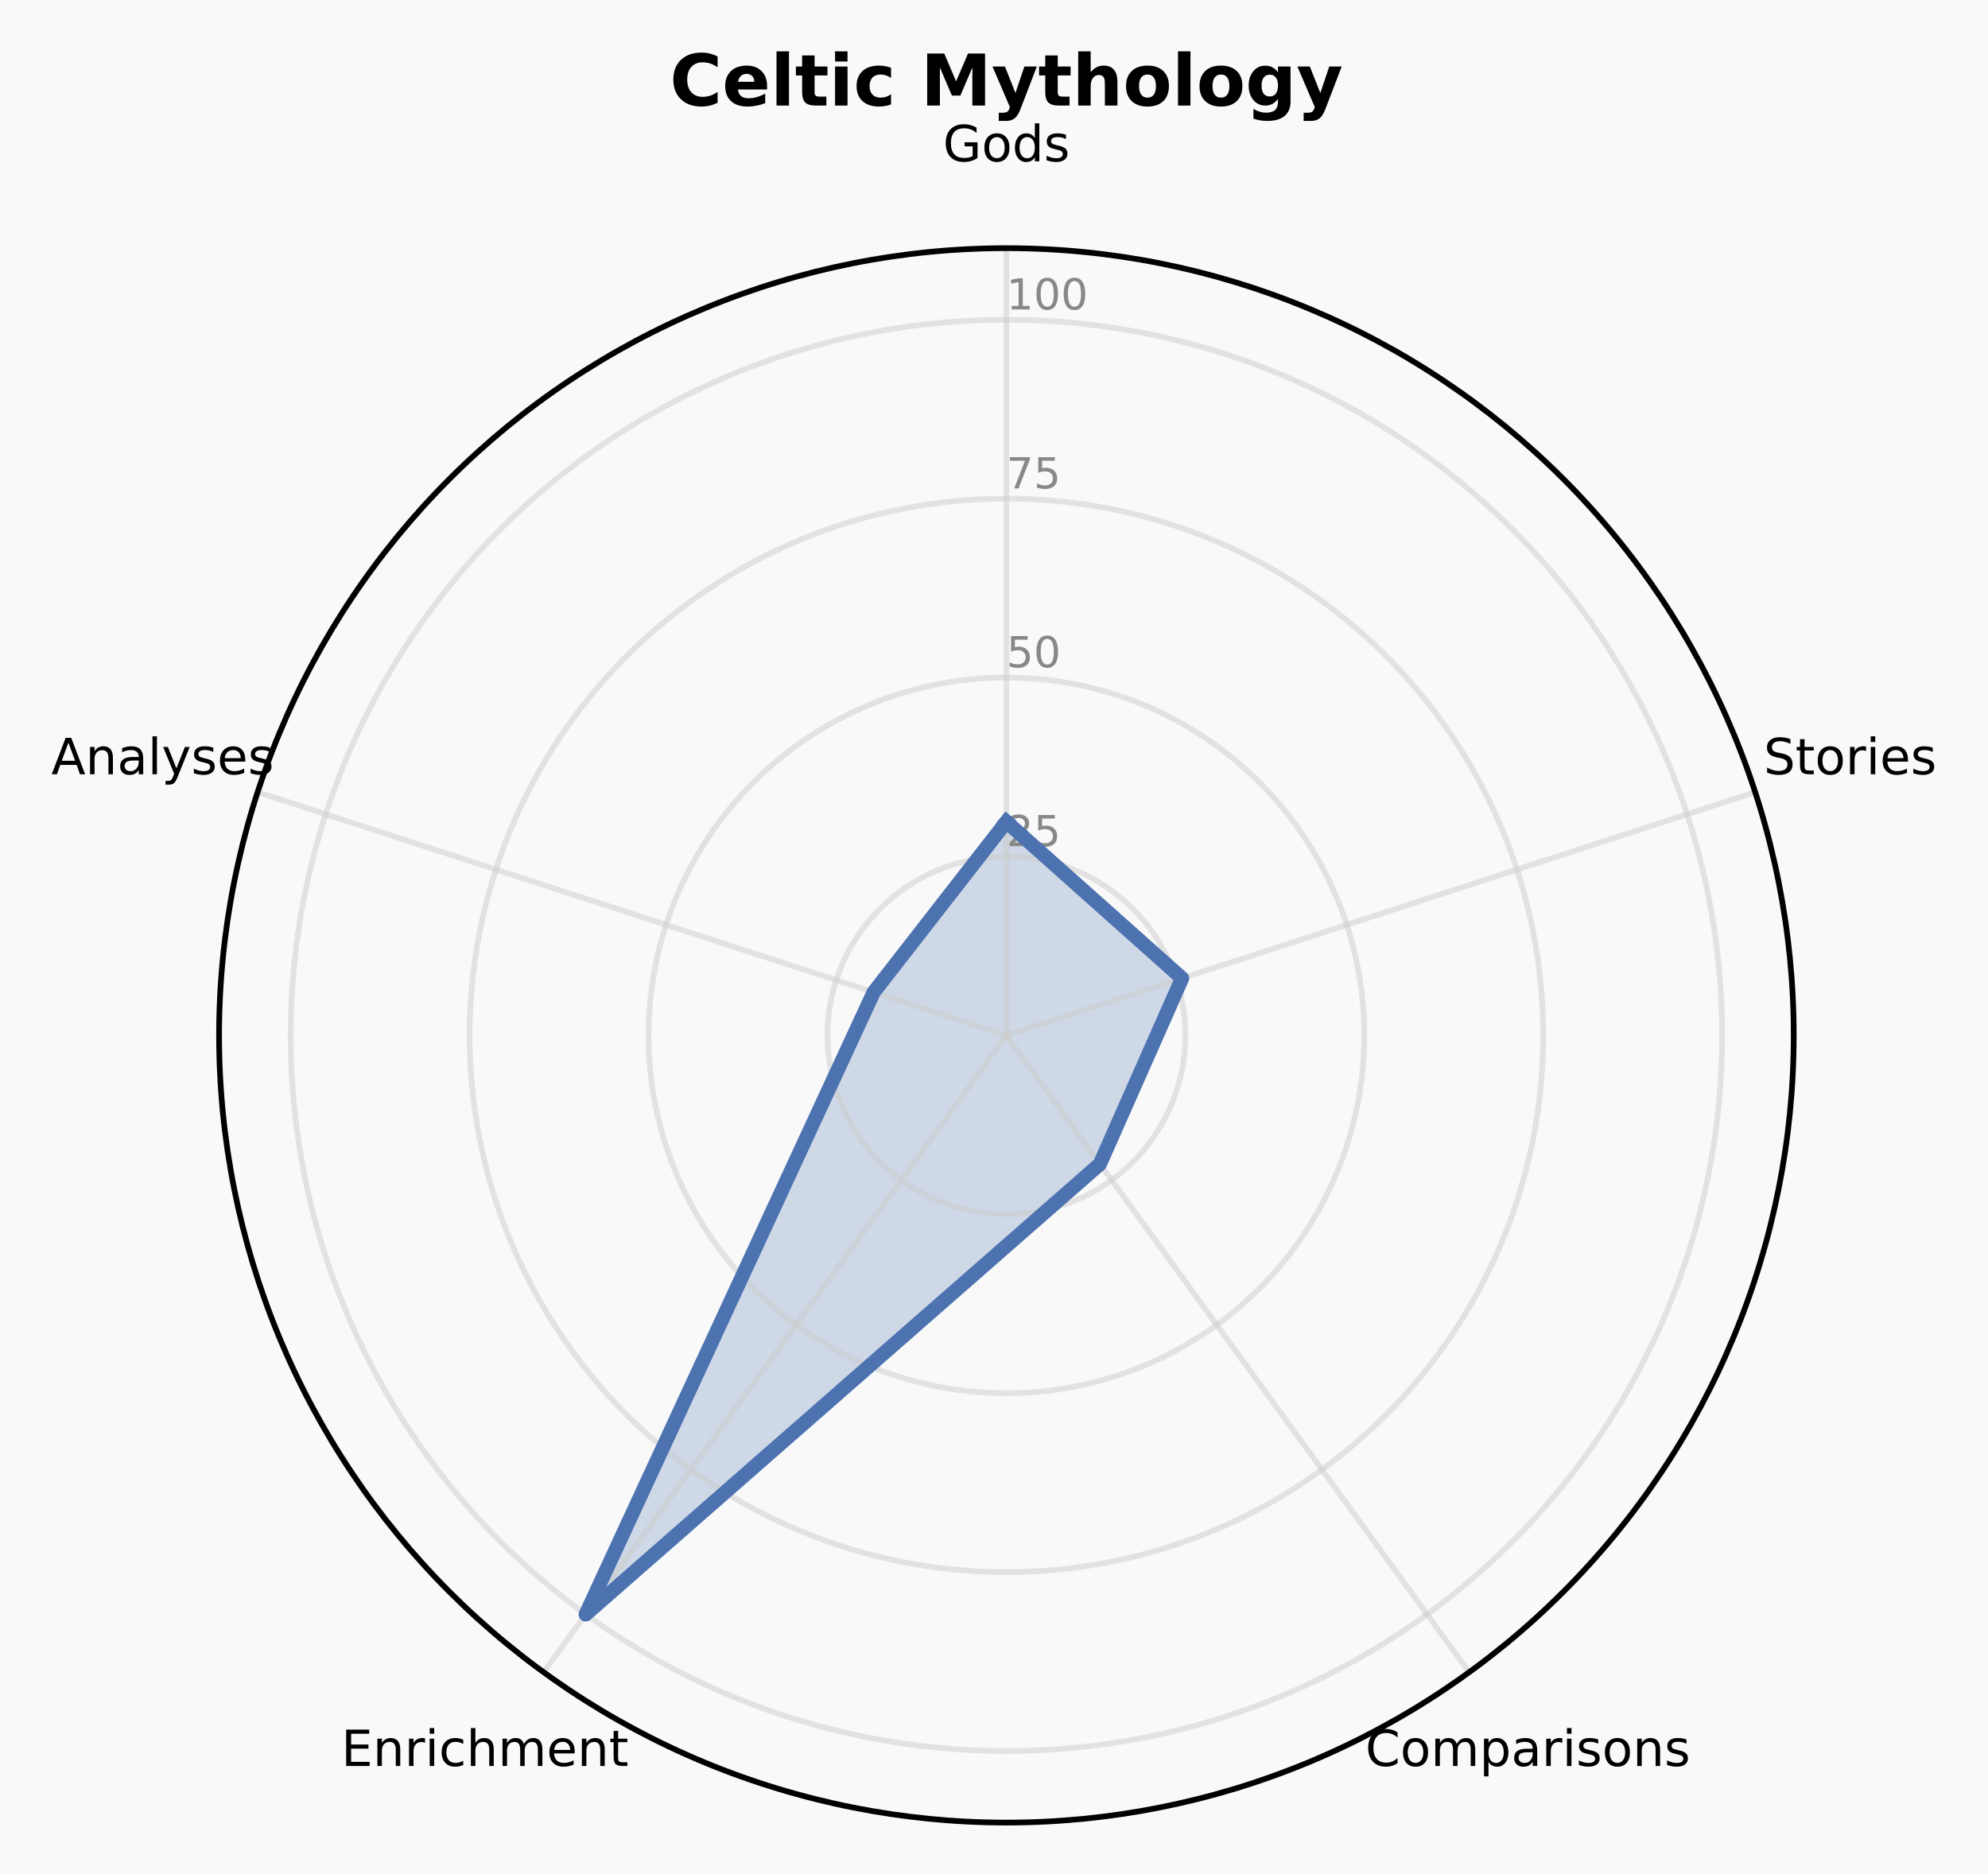
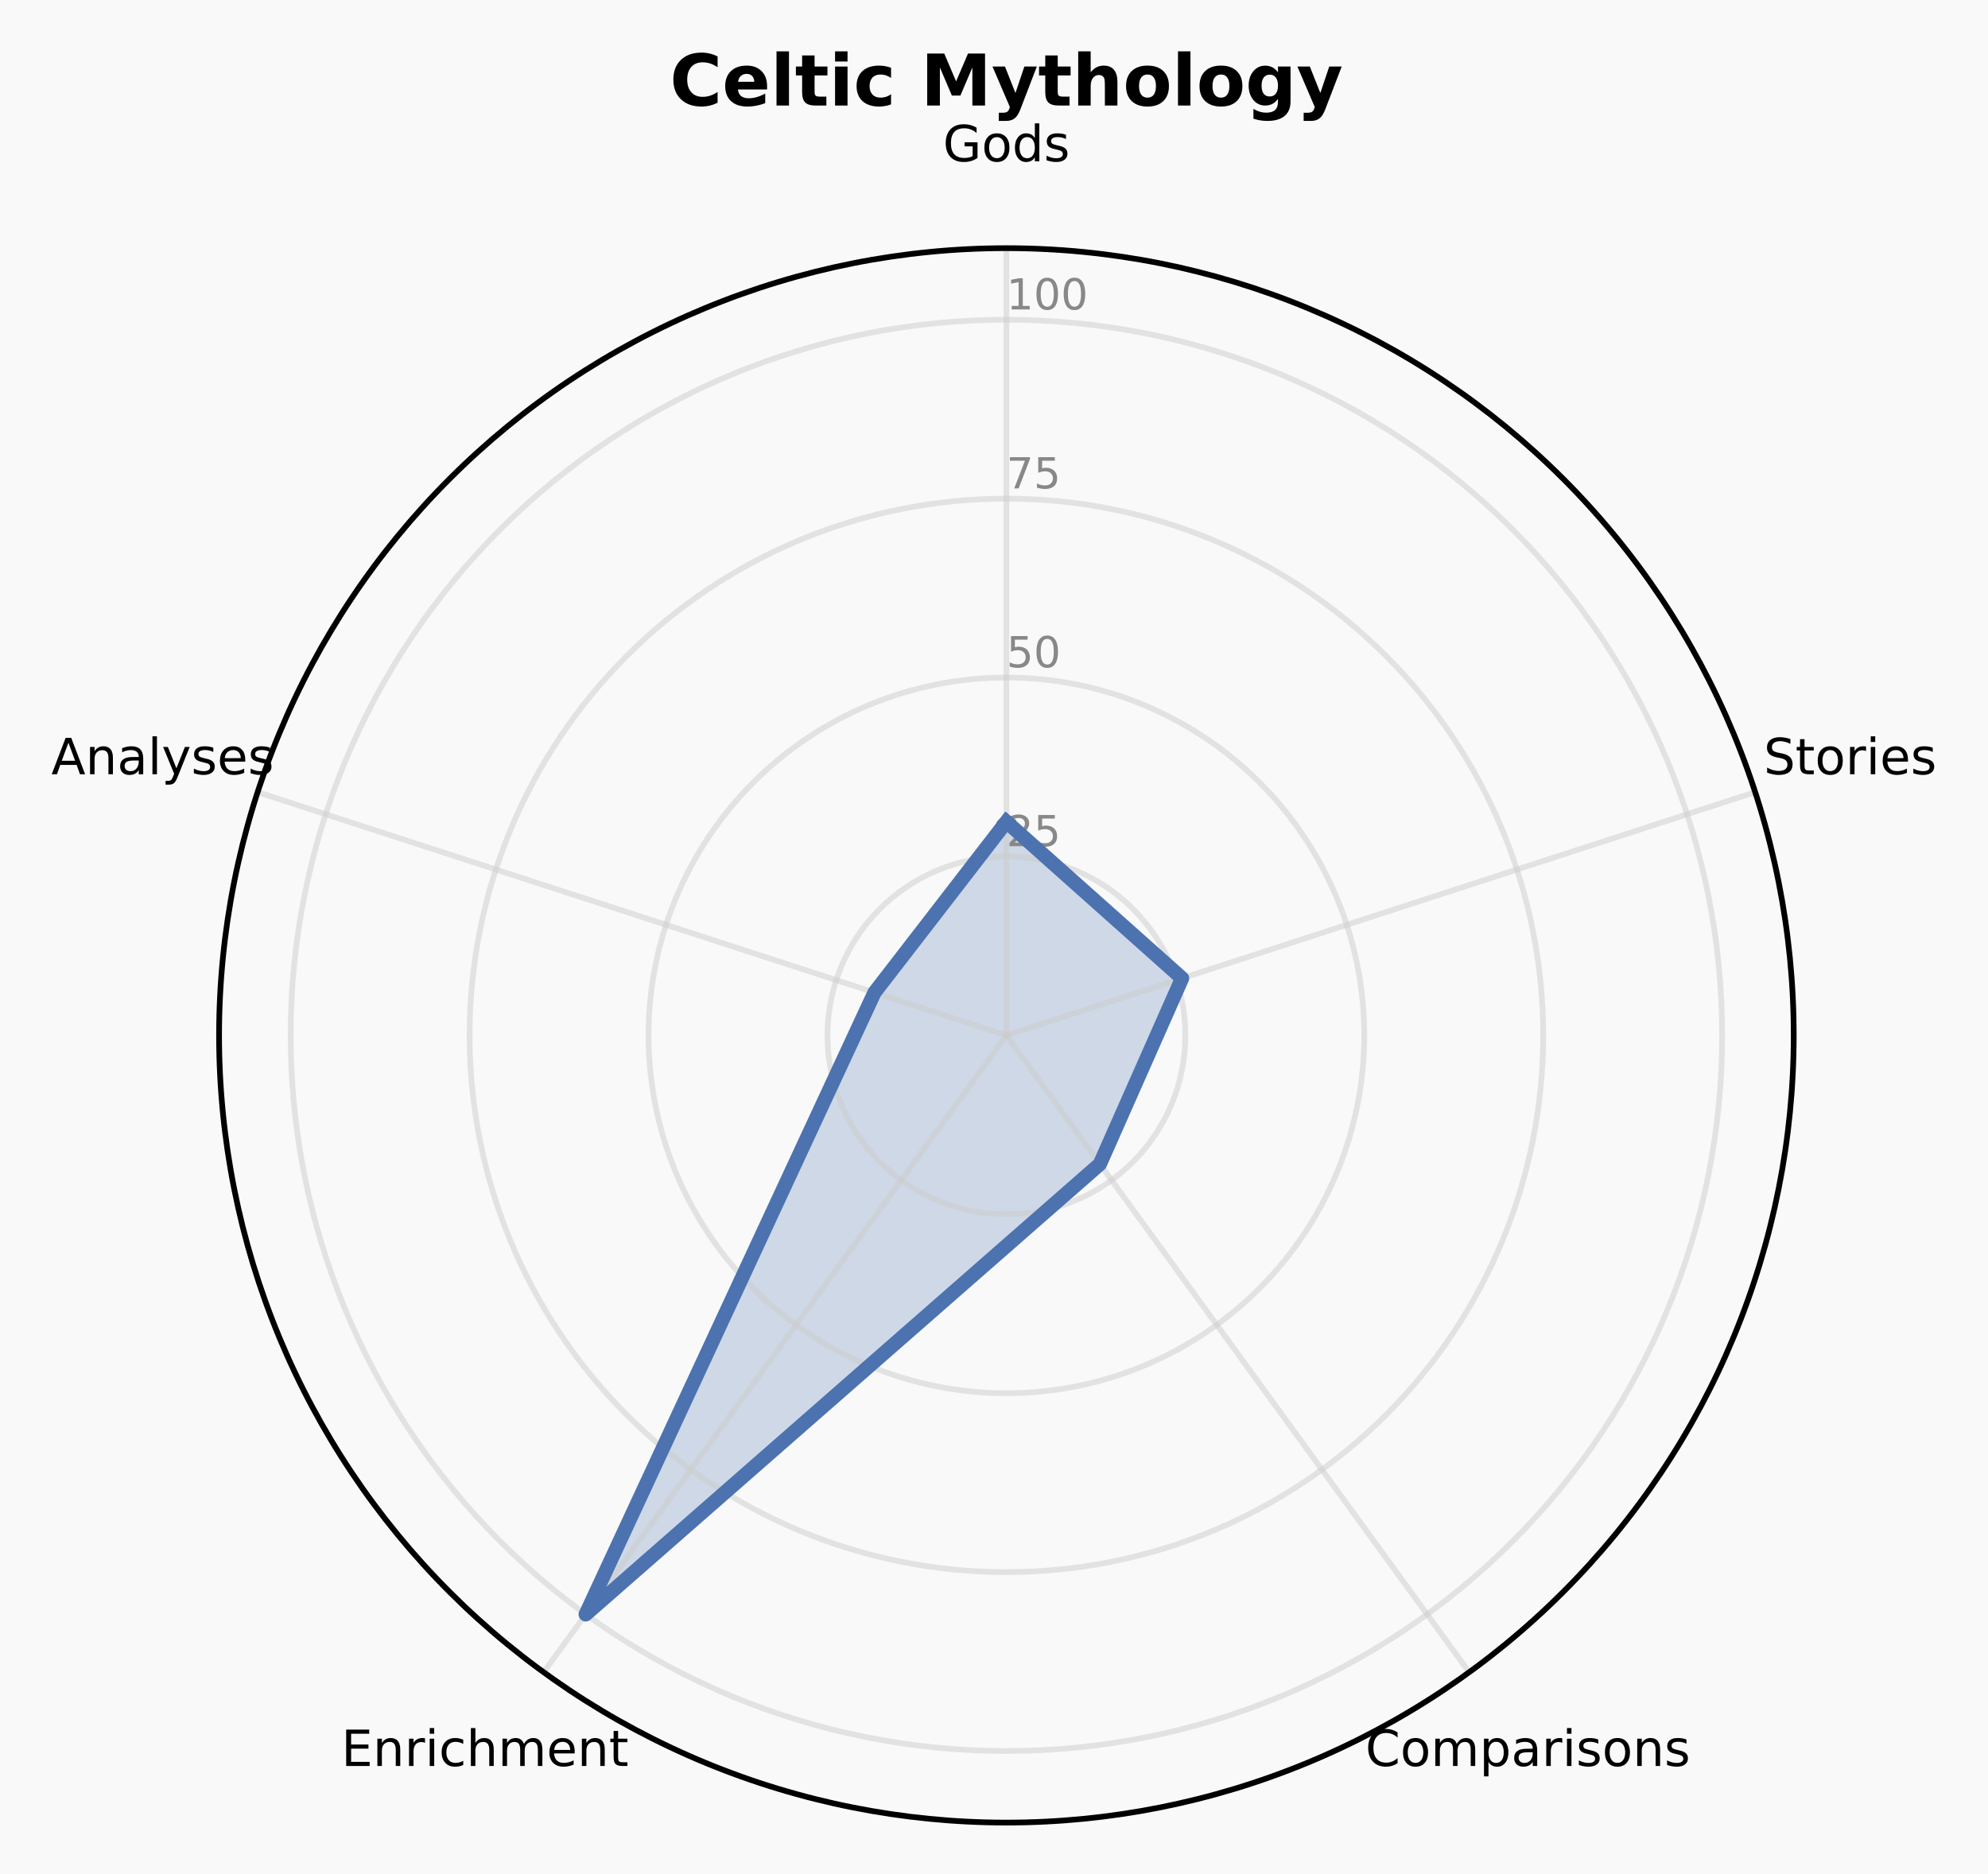
<svg xmlns="http://www.w3.org/2000/svg" xmlns:xlink="http://www.w3.org/1999/xlink" width="278.709pt" height="262.758pt" viewBox="0 0 278.709 262.758" version="1.1">
  <defs>
    <style type="text/css">*{stroke-linejoin: round; stroke-linecap: butt}</style>
  </defs>
  <g id="figure_1">
    <g id="patch_1">
      <path d="M 0 262.758  L 278.709 262.758  L 278.709 0  L 0 0  z " style="fill: #f9f9f9" />
    </g>
    <g id="axes_1">
      <g id="patch_2">
        <path d="M 251.473 145.178  C 251.473 130.683 248.618 116.329 243.071 102.938  C 237.524 89.546 229.393 77.377 219.143 67.128  C 208.894 56.878 196.725 48.748 183.334 43.201  C 169.942 37.654 155.588 34.798 141.093 34.798  C 126.598 34.798 112.244 37.654 98.853 43.201  C 85.461 48.748 73.293 56.878 63.043 67.128  C 52.794 77.377 44.663 89.546 39.116 102.938  C 33.569 116.329 30.714 130.683 30.714 145.178  C 30.714 159.673 33.569 174.027 39.116 187.418  C 44.663 200.81 52.794 212.979 63.043 223.228  C 73.293 233.478 85.461 241.609 98.853 247.155  C 112.244 252.702 126.598 255.558 141.093 255.558  C 155.588 255.558 169.942 252.702 183.334 247.155  C 196.725 241.609 208.894 233.478 219.143 223.228  C 229.393 212.979 237.524 200.81 243.071 187.418  C 248.618 174.027 251.473 159.673 251.473 145.178  M 141.093 145.178  C 141.093 145.178 141.093 145.178 141.093 145.178  C 141.093 145.178 141.093 145.178 141.093 145.178  C 141.093 145.178 141.093 145.178 141.093 145.178  C 141.093 145.178 141.093 145.178 141.093 145.178  C 141.093 145.178 141.093 145.178 141.093 145.178  C 141.093 145.178 141.093 145.178 141.093 145.178  C 141.093 145.178 141.093 145.178 141.093 145.178  C 141.093 145.178 141.093 145.178 141.093 145.178  C 141.093 145.178 141.093 145.178 141.093 145.178  C 141.093 145.178 141.093 145.178 141.093 145.178  C 141.093 145.178 141.093 145.178 141.093 145.178  C 141.093 145.178 141.093 145.178 141.093 145.178  C 141.093 145.178 141.093 145.178 141.093 145.178  C 141.093 145.178 141.093 145.178 141.093 145.178  C 141.093 145.178 141.093 145.178 141.093 145.178  C 141.093 145.178 141.093 145.178 141.093 145.178  z " style="fill: #f9f9f9" />
      </g>
      <g id="patch_3">
-         <path d="M 141.093 115.224  L 165.721 137.176  L 154.2 163.218  L 82.112 226.359  L 122.487 139.132  z " clip-path="url(#p533bc9aaa2)" style="fill: #4c72b0; opacity: 0.25; stroke: #4c72b0; stroke-linejoin: miter" />
+         <path d="M 141.093 115.224  L 165.721 137.176  L 154.2 163.218  L 82.112 226.359  L 122.603 139.17  z " clip-path="url(#pb24f514173)" style="fill: #4c72b0; opacity: 0.25; stroke: #4c72b0; stroke-linejoin: miter" />
      </g>
      <g id="matplotlib.axis_1">
        <g id="xtick_1">
          <g id="line2d_1">
-             <path d="M 141.093 145.178  L 141.093 34.798  " clip-path="url(#p533bc9aaa2)" style="fill: none; stroke: #cccccc; stroke-opacity: 0.5; stroke-width: 0.8; stroke-linecap: square" />
+             <path d="M 141.093 145.178  L 141.093 34.798  " clip-path="url(#pb24f514173)" style="fill: none; stroke: #cccccc; stroke-opacity: 0.5; stroke-width: 0.8; stroke-linecap: square" />
          </g>
          <g id="text_1">
            <g transform="translate(132.1945 22.61707) scale(0.07 -0.07)">
              <defs>
                <path id="DejaVuSans-2a" d="M 3809 666  L 3809 1919  L 2778 1919  L 2778 2438  L 4434 2438  L 4434 434  Q 4069 175 3628 42  Q 3188 -91 2688 -91  Q 1594 -91 976 548  Q 359 1188 359 2328  Q 359 3472 976 4111  Q 1594 4750 2688 4750  Q 3144 4750 3555 4637  Q 3966 4525 4313 4306  L 4313 3634  Q 3963 3931 3569 4081  Q 3175 4231 2741 4231  Q 1884 4231 1454 3753  Q 1025 3275 1025 2328  Q 1025 1384 1454 906  Q 1884 428 2741 428  Q 3075 428 3337 486  Q 3600 544 3809 666  z " transform="scale(0.015625)" />
                <path id="DejaVuSans-52" d="M 1959 3097  Q 1497 3097 1228 2736  Q 959 2375 959 1747  Q 959 1119 1226 758  Q 1494 397 1959 397  Q 2419 397 2687 759  Q 2956 1122 2956 1747  Q 2956 2369 2687 2733  Q 2419 3097 1959 3097  z M 1959 3584  Q 2709 3584 3137 3096  Q 3566 2609 3566 1747  Q 3566 888 3137 398  Q 2709 -91 1959 -91  Q 1206 -91 779 398  Q 353 888 353 1747  Q 353 2609 779 3096  Q 1206 3584 1959 3584  z " transform="scale(0.015625)" />
                <path id="DejaVuSans-47" d="M 2906 2969  L 2906 4863  L 3481 4863  L 3481 0  L 2906 0  L 2906 525  Q 2725 213 2448 61  Q 2172 -91 1784 -91  Q 1150 -91 751 415  Q 353 922 353 1747  Q 353 2572 751 3078  Q 1150 3584 1784 3584  Q 2172 3584 2448 3432  Q 2725 3281 2906 2969  z M 947 1747  Q 947 1113 1208 752  Q 1469 391 1925 391  Q 2381 391 2643 752  Q 2906 1113 2906 1747  Q 2906 2381 2643 2742  Q 2381 3103 1925 3103  Q 1469 3103 1208 2742  Q 947 2381 947 1747  z " transform="scale(0.015625)" />
                <path id="DejaVuSans-56" d="M 2834 3397  L 2834 2853  Q 2591 2978 2328 3040  Q 2066 3103 1784 3103  Q 1356 3103 1142 2972  Q 928 2841 928 2578  Q 928 2378 1081 2264  Q 1234 2150 1697 2047  L 1894 2003  Q 2506 1872 2764 1633  Q 3022 1394 3022 966  Q 3022 478 2636 193  Q 2250 -91 1575 -91  Q 1294 -91 989 -36  Q 684 19 347 128  L 347 722  Q 666 556 975 473  Q 1284 391 1588 391  Q 1994 391 2212 530  Q 2431 669 2431 922  Q 2431 1156 2273 1281  Q 2116 1406 1581 1522  L 1381 1569  Q 847 1681 609 1914  Q 372 2147 372 2553  Q 372 3047 722 3315  Q 1072 3584 1716 3584  Q 2034 3584 2315 3537  Q 2597 3491 2834 3397  z " transform="scale(0.015625)" />
              </defs>
              <use xlink:href="#DejaVuSans-2a" />
              <use xlink:href="#DejaVuSans-52" transform="translate(77.48438 0)" />
              <use xlink:href="#DejaVuSans-47" transform="translate(138.6719 0)" />
              <use xlink:href="#DejaVuSans-56" transform="translate(202.1562 0)" />
            </g>
          </g>
        </g>
        <g id="xtick_2">
          <g id="line2d_2">
-             <path d="M 141.093 145.178  L 246.07 111.069  " clip-path="url(#p533bc9aaa2)" style="fill: none; stroke: #cccccc; stroke-opacity: 0.5; stroke-width: 0.8; stroke-linecap: square" />
+             <path d="M 141.093 145.178  L 246.07 111.069  " clip-path="url(#pb24f514173)" style="fill: none; stroke: #cccccc; stroke-opacity: 0.5; stroke-width: 0.8; stroke-linecap: square" />
          </g>
          <g id="text_2">
            <g transform="translate(247.2616 108.5613) scale(0.07 -0.07)">
              <defs>
                <path id="DejaVuSans-36" d="M 3425 4513  L 3425 3897  Q 3066 4069 2747 4153  Q 2428 4238 2131 4238  Q 1616 4238 1336 4038  Q 1056 3838 1056 3469  Q 1056 3159 1242 3001  Q 1428 2844 1947 2747  L 2328 2669  Q 3034 2534 3370 2195  Q 3706 1856 3706 1288  Q 3706 609 3251 259  Q 2797 -91 1919 -91  Q 1588 -91 1214 -16  Q 841 59 441 206  L 441 856  Q 825 641 1194 531  Q 1563 422 1919 422  Q 2459 422 2753 634  Q 3047 847 3047 1241  Q 3047 1584 2836 1778  Q 2625 1972 2144 2069  L 1759 2144  Q 1053 2284 737 2584  Q 422 2884 422 3419  Q 422 4038 858 4394  Q 1294 4750 2059 4750  Q 2388 4750 2728 4690  Q 3069 4631 3425 4513  z " transform="scale(0.015625)" />
                <path id="DejaVuSans-57" d="M 1172 4494  L 1172 3500  L 2356 3500  L 2356 3053  L 1172 3053  L 1172 1153  Q 1172 725 1289 603  Q 1406 481 1766 481  L 2356 481  L 2356 0  L 1766 0  Q 1100 0 847 248  Q 594 497 594 1153  L 594 3053  L 172 3053  L 172 3500  L 594 3500  L 594 4494  L 1172 4494  z " transform="scale(0.015625)" />
                <path id="DejaVuSans-55" d="M 2631 2963  Q 2534 3019 2420 3045  Q 2306 3072 2169 3072  Q 1681 3072 1420 2755  Q 1159 2438 1159 1844  L 1159 0  L 581 0  L 581 3500  L 1159 3500  L 1159 2956  Q 1341 3275 1631 3429  Q 1922 3584 2338 3584  Q 2397 3584 2469 3576  Q 2541 3569 2628 3553  L 2631 2963  z " transform="scale(0.015625)" />
                <path id="DejaVuSans-4c" d="M 603 3500  L 1178 3500  L 1178 0  L 603 0  L 603 3500  z M 603 4863  L 1178 4863  L 1178 4134  L 603 4134  L 603 4863  z " transform="scale(0.015625)" />
                <path id="DejaVuSans-48" d="M 3597 1894  L 3597 1613  L 953 1613  Q 991 1019 1311 708  Q 1631 397 2203 397  Q 2534 397 2845 478  Q 3156 559 3463 722  L 3463 178  Q 3153 47 2828 -22  Q 2503 -91 2169 -91  Q 1331 -91 842 396  Q 353 884 353 1716  Q 353 2575 817 3079  Q 1281 3584 2069 3584  Q 2775 3584 3186 3129  Q 3597 2675 3597 1894  z M 3022 2063  Q 3016 2534 2758 2815  Q 2500 3097 2075 3097  Q 1594 3097 1305 2825  Q 1016 2553 972 2059  L 3022 2063  z " transform="scale(0.015625)" />
              </defs>
              <use xlink:href="#DejaVuSans-36" />
              <use xlink:href="#DejaVuSans-57" transform="translate(63.48438 0)" />
              <use xlink:href="#DejaVuSans-52" transform="translate(102.6875 0)" />
              <use xlink:href="#DejaVuSans-55" transform="translate(163.875 0)" />
              <use xlink:href="#DejaVuSans-4c" transform="translate(204.9844 0)" />
              <use xlink:href="#DejaVuSans-48" transform="translate(232.7656 0)" />
              <use xlink:href="#DejaVuSans-56" transform="translate(294.2969 0)" />
            </g>
          </g>
        </g>
        <g id="xtick_3">
          <g id="line2d_3">
-             <path d="M 141.093 145.178  L 205.973 234.477  " clip-path="url(#p533bc9aaa2)" style="fill: none; stroke: #cccccc; stroke-opacity: 0.5; stroke-width: 0.8; stroke-linecap: square" />
+             <path d="M 141.093 145.178  L 205.973 234.477  " clip-path="url(#pb24f514173)" style="fill: none; stroke: #cccccc; stroke-opacity: 0.5; stroke-width: 0.8; stroke-linecap: square" />
          </g>
          <g id="text_3">
            <g transform="translate(191.4228 247.6219) scale(0.07 -0.07)">
              <defs>
                <path id="DejaVuSans-26" d="M 4122 4306  L 4122 3641  Q 3803 3938 3442 4084  Q 3081 4231 2675 4231  Q 1875 4231 1450 3742  Q 1025 3253 1025 2328  Q 1025 1406 1450 917  Q 1875 428 2675 428  Q 3081 428 3442 575  Q 3803 722 4122 1019  L 4122 359  Q 3791 134 3420 21  Q 3050 -91 2638 -91  Q 1578 -91 968 557  Q 359 1206 359 2328  Q 359 3453 968 4101  Q 1578 4750 2638 4750  Q 3056 4750 3426 4639  Q 3797 4528 4122 4306  z " transform="scale(0.015625)" />
                <path id="DejaVuSans-50" d="M 3328 2828  Q 3544 3216 3844 3400  Q 4144 3584 4550 3584  Q 5097 3584 5394 3201  Q 5691 2819 5691 2113  L 5691 0  L 5113 0  L 5113 2094  Q 5113 2597 4934 2840  Q 4756 3084 4391 3084  Q 3944 3084 3684 2787  Q 3425 2491 3425 1978  L 3425 0  L 2847 0  L 2847 2094  Q 2847 2600 2669 2842  Q 2491 3084 2119 3084  Q 1678 3084 1418 2786  Q 1159 2488 1159 1978  L 1159 0  L 581 0  L 581 3500  L 1159 3500  L 1159 2956  Q 1356 3278 1631 3431  Q 1906 3584 2284 3584  Q 2666 3584 2933 3390  Q 3200 3197 3328 2828  z " transform="scale(0.015625)" />
                <path id="DejaVuSans-53" d="M 1159 525  L 1159 -1331  L 581 -1331  L 581 3500  L 1159 3500  L 1159 2969  Q 1341 3281 1617 3432  Q 1894 3584 2278 3584  Q 2916 3584 3314 3078  Q 3713 2572 3713 1747  Q 3713 922 3314 415  Q 2916 -91 2278 -91  Q 1894 -91 1617 61  Q 1341 213 1159 525  z M 3116 1747  Q 3116 2381 2855 2742  Q 2594 3103 2138 3103  Q 1681 3103 1420 2742  Q 1159 2381 1159 1747  Q 1159 1113 1420 752  Q 1681 391 2138 391  Q 2594 391 2855 752  Q 3116 1113 3116 1747  z " transform="scale(0.015625)" />
                <path id="DejaVuSans-44" d="M 2194 1759  Q 1497 1759 1228 1600  Q 959 1441 959 1056  Q 959 750 1161 570  Q 1363 391 1709 391  Q 2188 391 2477 730  Q 2766 1069 2766 1631  L 2766 1759  L 2194 1759  z M 3341 1997  L 3341 0  L 2766 0  L 2766 531  Q 2569 213 2275 61  Q 1981 -91 1556 -91  Q 1019 -91 701 211  Q 384 513 384 1019  Q 384 1609 779 1909  Q 1175 2209 1959 2209  L 2766 2209  L 2766 2266  Q 2766 2663 2505 2880  Q 2244 3097 1772 3097  Q 1472 3097 1187 3025  Q 903 2953 641 2809  L 641 3341  Q 956 3463 1253 3523  Q 1550 3584 1831 3584  Q 2591 3584 2966 3190  Q 3341 2797 3341 1997  z " transform="scale(0.015625)" />
                <path id="DejaVuSans-51" d="M 3513 2113  L 3513 0  L 2938 0  L 2938 2094  Q 2938 2591 2744 2837  Q 2550 3084 2163 3084  Q 1697 3084 1428 2787  Q 1159 2491 1159 1978  L 1159 0  L 581 0  L 581 3500  L 1159 3500  L 1159 2956  Q 1366 3272 1645 3428  Q 1925 3584 2291 3584  Q 2894 3584 3203 3211  Q 3513 2838 3513 2113  z " transform="scale(0.015625)" />
              </defs>
              <use xlink:href="#DejaVuSans-26" />
              <use xlink:href="#DejaVuSans-52" transform="translate(69.82812 0)" />
              <use xlink:href="#DejaVuSans-50" transform="translate(131.0156 0)" />
              <use xlink:href="#DejaVuSans-53" transform="translate(228.4219 0)" />
              <use xlink:href="#DejaVuSans-44" transform="translate(291.9062 0)" />
              <use xlink:href="#DejaVuSans-55" transform="translate(353.1875 0)" />
              <use xlink:href="#DejaVuSans-4c" transform="translate(394.2969 0)" />
              <use xlink:href="#DejaVuSans-56" transform="translate(422.0781 0)" />
              <use xlink:href="#DejaVuSans-52" transform="translate(474.1719 0)" />
              <use xlink:href="#DejaVuSans-51" transform="translate(535.3594 0)" />
              <use xlink:href="#DejaVuSans-56" transform="translate(598.7344 0)" />
            </g>
          </g>
        </g>
        <g id="xtick_4">
          <g id="line2d_4">
-             <path d="M 141.093 145.178  L 76.214 234.477  " clip-path="url(#p533bc9aaa2)" style="fill: none; stroke: #cccccc; stroke-opacity: 0.5; stroke-width: 0.8; stroke-linecap: square" />
+             <path d="M 141.093 145.178  L 76.214 234.477  " clip-path="url(#pb24f514173)" style="fill: none; stroke: #cccccc; stroke-opacity: 0.5; stroke-width: 0.8; stroke-linecap: square" />
          </g>
          <g id="text_4">
            <g transform="translate(47.8483 247.6219) scale(0.07 -0.07)">
              <defs>
                <path id="DejaVuSans-28" d="M 628 4666  L 3578 4666  L 3578 4134  L 1259 4134  L 1259 2753  L 3481 2753  L 3481 2222  L 1259 2222  L 1259 531  L 3634 531  L 3634 0  L 628 0  L 628 4666  z " transform="scale(0.015625)" />
                <path id="DejaVuSans-46" d="M 3122 3366  L 3122 2828  Q 2878 2963 2633 3030  Q 2388 3097 2138 3097  Q 1578 3097 1268 2742  Q 959 2388 959 1747  Q 959 1106 1268 751  Q 1578 397 2138 397  Q 2388 397 2633 464  Q 2878 531 3122 666  L 3122 134  Q 2881 22 2623 -34  Q 2366 -91 2075 -91  Q 1284 -91 818 406  Q 353 903 353 1747  Q 353 2603 823 3093  Q 1294 3584 2113 3584  Q 2378 3584 2631 3529  Q 2884 3475 3122 3366  z " transform="scale(0.015625)" />
                <path id="DejaVuSans-4b" d="M 3513 2113  L 3513 0  L 2938 0  L 2938 2094  Q 2938 2591 2744 2837  Q 2550 3084 2163 3084  Q 1697 3084 1428 2787  Q 1159 2491 1159 1978  L 1159 0  L 581 0  L 581 4863  L 1159 4863  L 1159 2956  Q 1366 3272 1645 3428  Q 1925 3584 2291 3584  Q 2894 3584 3203 3211  Q 3513 2838 3513 2113  z " transform="scale(0.015625)" />
              </defs>
              <use xlink:href="#DejaVuSans-28" />
              <use xlink:href="#DejaVuSans-51" transform="translate(63.1875 0)" />
              <use xlink:href="#DejaVuSans-55" transform="translate(126.5625 0)" />
              <use xlink:href="#DejaVuSans-4c" transform="translate(167.6719 0)" />
              <use xlink:href="#DejaVuSans-46" transform="translate(195.4531 0)" />
              <use xlink:href="#DejaVuSans-4b" transform="translate(250.4375 0)" />
              <use xlink:href="#DejaVuSans-50" transform="translate(313.8125 0)" />
              <use xlink:href="#DejaVuSans-48" transform="translate(411.2188 0)" />
              <use xlink:href="#DejaVuSans-51" transform="translate(472.75 0)" />
              <use xlink:href="#DejaVuSans-57" transform="translate(536.125 0)" />
            </g>
          </g>
        </g>
        <g id="xtick_5">
          <g id="line2d_5">
-             <path d="M 141.093 145.178  L 36.116 111.069  " clip-path="url(#p533bc9aaa2)" style="fill: none; stroke: #cccccc; stroke-opacity: 0.5; stroke-width: 0.8; stroke-linecap: square" />
+             <path d="M 141.093 145.178  L 36.116 111.069  " clip-path="url(#pb24f514173)" style="fill: none; stroke: #cccccc; stroke-opacity: 0.5; stroke-width: 0.8; stroke-linecap: square" />
          </g>
          <g id="text_5">
            <g transform="translate(7.2 108.5613) scale(0.07 -0.07)">
              <defs>
                <path id="DejaVuSans-24" d="M 2188 4044  L 1331 1722  L 3047 1722  L 2188 4044  z M 1831 4666  L 2547 4666  L 4325 0  L 3669 0  L 3244 1197  L 1141 1197  L 716 0  L 50 0  L 1831 4666  z " transform="scale(0.015625)" />
                <path id="DejaVuSans-4f" d="M 603 4863  L 1178 4863  L 1178 0  L 603 0  L 603 4863  z " transform="scale(0.015625)" />
                <path id="DejaVuSans-5c" d="M 2059 -325  Q 1816 -950 1584 -1140  Q 1353 -1331 966 -1331  L 506 -1331  L 506 -850  L 844 -850  Q 1081 -850 1212 -737  Q 1344 -625 1503 -206  L 1606 56  L 191 3500  L 800 3500  L 1894 763  L 2988 3500  L 3597 3500  L 2059 -325  z " transform="scale(0.015625)" />
              </defs>
              <use xlink:href="#DejaVuSans-24" />
              <use xlink:href="#DejaVuSans-51" transform="translate(68.40625 0)" />
              <use xlink:href="#DejaVuSans-44" transform="translate(131.7812 0)" />
              <use xlink:href="#DejaVuSans-4f" transform="translate(193.0625 0)" />
              <use xlink:href="#DejaVuSans-5c" transform="translate(220.8438 0)" />
              <use xlink:href="#DejaVuSans-56" transform="translate(280.0312 0)" />
              <use xlink:href="#DejaVuSans-48" transform="translate(332.125 0)" />
              <use xlink:href="#DejaVuSans-56" transform="translate(393.6562 0)" />
            </g>
          </g>
        </g>
      </g>
      <g id="matplotlib.axis_2">
        <g id="ytick_1">
          <g id="line2d_6">
-             <path d="M 141.093 120.092  C 144.388 120.092 147.65 120.741 150.693 122.001  C 153.737 123.262 156.503 125.11 158.832 127.439  C 161.161 129.769 163.009 132.534 164.27 135.578  C 165.531 138.621 166.18 141.884 166.18 145.178  C 166.18 148.472 165.531 151.735 164.27 154.778  C 163.009 157.822 161.161 160.587 158.832 162.917  C 156.503 165.246 153.737 167.094 150.693 168.355  C 147.65 169.615 144.388 170.264 141.093 170.264  C 137.799 170.264 134.537 169.615 131.493 168.355  C 128.45 167.094 125.684 165.246 123.355 162.917  C 121.025 160.587 119.177 157.822 117.917 154.778  C 116.656 151.735 116.007 148.472 116.007 145.178  C 116.007 141.884 116.656 138.621 117.917 135.578  C 119.177 132.534 121.025 129.769 123.355 127.439  C 125.684 125.11 128.45 123.262 131.493 122.001  C 134.537 120.741 137.799 120.092 141.093 120.092  " clip-path="url(#p533bc9aaa2)" style="fill: none; stroke: #cccccc; stroke-opacity: 0.5; stroke-width: 0.8; stroke-linecap: square" />
+             <path d="M 141.093 120.092  C 144.388 120.092 147.65 120.741 150.693 122.001  C 153.737 123.262 156.503 125.11 158.832 127.439  C 161.161 129.769 163.009 132.534 164.27 135.578  C 165.531 138.621 166.18 141.884 166.18 145.178  C 166.18 148.472 165.531 151.735 164.27 154.778  C 163.009 157.822 161.161 160.587 158.832 162.917  C 156.503 165.246 153.737 167.094 150.693 168.355  C 147.65 169.615 144.388 170.264 141.093 170.264  C 137.799 170.264 134.537 169.615 131.493 168.355  C 128.45 167.094 125.684 165.246 123.355 162.917  C 121.025 160.587 119.177 157.822 117.917 154.778  C 116.656 151.735 116.007 148.472 116.007 145.178  C 116.007 141.884 116.656 138.621 117.917 135.578  C 119.177 132.534 121.025 129.769 123.355 127.439  C 125.684 125.11 128.45 123.262 131.493 122.001  C 134.537 120.741 137.799 120.092 141.093 120.092  " clip-path="url(#pb24f514173)" style="fill: none; stroke: #cccccc; stroke-opacity: 0.5; stroke-width: 0.8; stroke-linecap: square" />
          </g>
          <g id="text_6">
            <g style="fill: #888888" transform="translate(141.0933 118.6504) scale(0.06 -0.06)">
              <defs>
                <path id="DejaVuSans-15" d="M 1228 531  L 3431 531  L 3431 0  L 469 0  L 469 531  Q 828 903 1448 1529  Q 2069 2156 2228 2338  Q 2531 2678 2651 2914  Q 2772 3150 2772 3378  Q 2772 3750 2511 3984  Q 2250 4219 1831 4219  Q 1534 4219 1204 4116  Q 875 4013 500 3803  L 500 4441  Q 881 4594 1212 4672  Q 1544 4750 1819 4750  Q 2544 4750 2975 4387  Q 3406 4025 3406 3419  Q 3406 3131 3298 2873  Q 3191 2616 2906 2266  Q 2828 2175 2409 1742  Q 1991 1309 1228 531  z " transform="scale(0.015625)" />
                <path id="DejaVuSans-18" d="M 691 4666  L 3169 4666  L 3169 4134  L 1269 4134  L 1269 2991  Q 1406 3038 1543 3061  Q 1681 3084 1819 3084  Q 2600 3084 3056 2656  Q 3513 2228 3513 1497  Q 3513 744 3044 326  Q 2575 -91 1722 -91  Q 1428 -91 1123 -41  Q 819 9 494 109  L 494 744  Q 775 591 1075 516  Q 1375 441 1709 441  Q 2250 441 2565 725  Q 2881 1009 2881 1497  Q 2881 1984 2565 2268  Q 2250 2553 1709 2553  Q 1456 2553 1204 2497  Q 953 2441 691 2322  L 691 4666  z " transform="scale(0.015625)" />
              </defs>
              <use xlink:href="#DejaVuSans-15" />
              <use xlink:href="#DejaVuSans-18" transform="translate(63.625 0)" />
            </g>
          </g>
        </g>
        <g id="ytick_2">
          <g id="line2d_7">
-             <path d="M 141.093 95.005  C 147.682 95.005 154.206 96.303 160.293 98.825  C 166.381 101.346 171.912 105.042 176.571 109.701  C 181.229 114.36 184.925 119.891 187.447 125.978  C 189.968 132.065 191.266 138.589 191.266 145.178  C 191.266 151.767 189.968 158.291 187.447 164.378  C 184.925 170.465 181.229 175.997 176.571 180.655  C 171.912 185.314 166.381 189.01 160.293 191.531  C 154.206 194.053 147.682 195.351 141.093 195.351  C 134.505 195.351 127.98 194.053 121.893 191.531  C 115.806 189.01 110.275 185.314 105.616 180.655  C 100.957 175.997 97.261 170.465 94.74 164.378  C 92.219 158.291 90.921 151.767 90.921 145.178  C 90.921 138.589 92.219 132.065 94.74 125.978  C 97.261 119.891 100.957 114.36 105.616 109.701  C 110.275 105.042 115.806 101.346 121.893 98.825  C 127.98 96.303 134.505 95.005 141.093 95.005  " clip-path="url(#p533bc9aaa2)" style="fill: none; stroke: #cccccc; stroke-opacity: 0.5; stroke-width: 0.8; stroke-linecap: square" />
+             <path d="M 141.093 95.005  C 147.682 95.005 154.206 96.303 160.293 98.825  C 166.381 101.346 171.912 105.042 176.571 109.701  C 181.229 114.36 184.925 119.891 187.447 125.978  C 189.968 132.065 191.266 138.589 191.266 145.178  C 191.266 151.767 189.968 158.291 187.447 164.378  C 184.925 170.465 181.229 175.997 176.571 180.655  C 171.912 185.314 166.381 189.01 160.293 191.531  C 154.206 194.053 147.682 195.351 141.093 195.351  C 134.505 195.351 127.98 194.053 121.893 191.531  C 115.806 189.01 110.275 185.314 105.616 180.655  C 100.957 175.997 97.261 170.465 94.74 164.378  C 92.219 158.291 90.921 151.767 90.921 145.178  C 90.921 138.589 92.219 132.065 94.74 125.978  C 97.261 119.891 100.957 114.36 105.616 109.701  C 110.275 105.042 115.806 101.346 121.893 98.825  C 127.98 96.303 134.505 95.005 141.093 95.005  " clip-path="url(#pb24f514173)" style="fill: none; stroke: #cccccc; stroke-opacity: 0.5; stroke-width: 0.8; stroke-linecap: square" />
          </g>
          <g id="text_7">
            <g style="fill: #888888" transform="translate(141.0933 93.56408) scale(0.06 -0.06)">
              <defs>
                <path id="DejaVuSans-13" d="M 2034 4250  Q 1547 4250 1301 3770  Q 1056 3291 1056 2328  Q 1056 1369 1301 889  Q 1547 409 2034 409  Q 2525 409 2770 889  Q 3016 1369 3016 2328  Q 3016 3291 2770 3770  Q 2525 4250 2034 4250  z M 2034 4750  Q 2819 4750 3233 4129  Q 3647 3509 3647 2328  Q 3647 1150 3233 529  Q 2819 -91 2034 -91  Q 1250 -91 836 529  Q 422 1150 422 2328  Q 422 3509 836 4129  Q 1250 4750 2034 4750  z " transform="scale(0.015625)" />
              </defs>
              <use xlink:href="#DejaVuSans-18" />
              <use xlink:href="#DejaVuSans-13" transform="translate(63.625 0)" />
            </g>
          </g>
        </g>
        <g id="ytick_3">
          <g id="line2d_8">
-             <path d="M 141.093 69.919  C 150.976 69.919 160.763 71.866 169.894 75.648  C 179.024 79.43 187.321 84.974 194.309 91.962  C 201.298 98.95 206.841 107.247 210.623 116.378  C 214.405 125.508 216.352 135.295 216.352 145.178  C 216.352 155.061 214.405 164.848 210.623 173.978  C 206.841 183.109 201.298 191.406 194.309 198.394  C 187.321 205.382 179.024 210.926 169.894 214.708  C 160.763 218.49 150.976 220.437 141.093 220.437  C 131.21 220.437 121.424 218.49 112.293 214.708  C 103.162 210.926 94.866 205.382 87.877 198.394  C 80.889 191.406 75.345 183.109 71.563 173.978  C 67.781 164.848 65.834 155.061 65.834 145.178  C 65.834 135.295 67.781 125.508 71.563 116.378  C 75.345 107.247 80.889 98.95 87.877 91.962  C 94.866 84.974 103.162 79.43 112.293 75.648  C 121.424 71.866 131.21 69.919 141.093 69.919  " clip-path="url(#p533bc9aaa2)" style="fill: none; stroke: #cccccc; stroke-opacity: 0.5; stroke-width: 0.8; stroke-linecap: square" />
+             <path d="M 141.093 69.919  C 150.976 69.919 160.763 71.866 169.894 75.648  C 179.024 79.43 187.321 84.974 194.309 91.962  C 201.298 98.95 206.841 107.247 210.623 116.378  C 214.405 125.508 216.352 135.295 216.352 145.178  C 216.352 155.061 214.405 164.848 210.623 173.978  C 206.841 183.109 201.298 191.406 194.309 198.394  C 187.321 205.382 179.024 210.926 169.894 214.708  C 160.763 218.49 150.976 220.437 141.093 220.437  C 131.21 220.437 121.424 218.49 112.293 214.708  C 103.162 210.926 94.866 205.382 87.877 198.394  C 80.889 191.406 75.345 183.109 71.563 173.978  C 67.781 164.848 65.834 155.061 65.834 145.178  C 65.834 135.295 67.781 125.508 71.563 116.378  C 75.345 107.247 80.889 98.95 87.877 91.962  C 94.866 84.974 103.162 79.43 112.293 75.648  C 121.424 71.866 131.21 69.919 141.093 69.919  " clip-path="url(#pb24f514173)" style="fill: none; stroke: #cccccc; stroke-opacity: 0.5; stroke-width: 0.8; stroke-linecap: square" />
          </g>
          <g id="text_8">
            <g style="fill: #888888" transform="translate(141.0933 68.47781) scale(0.06 -0.06)">
              <defs>
                <path id="DejaVuSans-1a" d="M 525 4666  L 3525 4666  L 3525 4397  L 1831 0  L 1172 0  L 2766 4134  L 525 4134  L 525 4666  z " transform="scale(0.015625)" />
              </defs>
              <use xlink:href="#DejaVuSans-1a" />
              <use xlink:href="#DejaVuSans-18" transform="translate(63.625 0)" />
            </g>
          </g>
        </g>
        <g id="ytick_4">
          <g id="line2d_9">
-             <path d="M 141.093 44.833  C 154.27 44.833 167.32 47.429 179.494 52.471  C 191.668 57.514 202.73 64.906 212.048 74.223  C 221.366 83.541 228.757 94.603 233.8 106.778  C 238.843 118.952 241.438 132.001 241.438 145.178  C 241.438 158.355 238.843 171.404 233.8 183.578  C 228.757 195.753 221.366 206.815 212.048 216.133  C 202.73 225.45 191.668 232.842 179.494 237.885  C 167.32 242.927 154.27 245.523 141.093 245.523  C 127.916 245.523 114.867 242.927 102.693 237.885  C 90.519 232.842 79.456 225.45 70.139 216.133  C 60.821 206.815 53.429 195.753 48.387 183.578  C 43.344 171.404 40.748 158.355 40.748 145.178  C 40.748 132.001 43.344 118.952 48.387 106.778  C 53.429 94.603 60.821 83.541 70.139 74.223  C 79.456 64.906 90.519 57.514 102.693 52.471  C 114.867 47.429 127.916 44.833 141.093 44.833  " clip-path="url(#p533bc9aaa2)" style="fill: none; stroke: #cccccc; stroke-opacity: 0.5; stroke-width: 0.8; stroke-linecap: square" />
+             <path d="M 141.093 44.833  C 154.27 44.833 167.32 47.429 179.494 52.471  C 191.668 57.514 202.73 64.906 212.048 74.223  C 221.366 83.541 228.757 94.603 233.8 106.778  C 238.843 118.952 241.438 132.001 241.438 145.178  C 241.438 158.355 238.843 171.404 233.8 183.578  C 228.757 195.753 221.366 206.815 212.048 216.133  C 202.73 225.45 191.668 232.842 179.494 237.885  C 167.32 242.927 154.27 245.523 141.093 245.523  C 127.916 245.523 114.867 242.927 102.693 237.885  C 90.519 232.842 79.456 225.45 70.139 216.133  C 60.821 206.815 53.429 195.753 48.387 183.578  C 43.344 171.404 40.748 158.355 40.748 145.178  C 40.748 132.001 43.344 118.952 48.387 106.778  C 53.429 94.603 60.821 83.541 70.139 74.223  C 79.456 64.906 90.519 57.514 102.693 52.471  C 114.867 47.429 127.916 44.833 141.093 44.833  " clip-path="url(#pb24f514173)" style="fill: none; stroke: #cccccc; stroke-opacity: 0.5; stroke-width: 0.8; stroke-linecap: square" />
          </g>
          <g id="text_9">
            <g style="fill: #888888" transform="translate(141.0933 43.39154) scale(0.06 -0.06)">
              <defs>
                <path id="DejaVuSans-14" d="M 794 531  L 1825 531  L 1825 4091  L 703 3866  L 703 4441  L 1819 4666  L 2450 4666  L 2450 531  L 3481 531  L 3481 0  L 794 0  L 794 531  z " transform="scale(0.015625)" />
              </defs>
              <use xlink:href="#DejaVuSans-14" />
              <use xlink:href="#DejaVuSans-13" transform="translate(63.625 0)" />
              <use xlink:href="#DejaVuSans-13" transform="translate(127.25 0)" />
            </g>
          </g>
        </g>
      </g>
      <g id="line2d_10">
-         <path d="M 141.093 115.224  L 165.721 137.176  L 154.2 163.218  L 82.112 226.359  L 122.487 139.132  L 141.093 115.224  " clip-path="url(#p533bc9aaa2)" style="fill: none; stroke: #4c72b0; stroke-width: 2; stroke-linecap: square" />
+         <path d="M 141.093 115.224  L 165.721 137.176  L 154.2 163.218  L 82.112 226.359  L 122.603 139.17  L 141.093 115.224  " clip-path="url(#pb24f514173)" style="fill: none; stroke: #4c72b0; stroke-width: 2; stroke-linecap: square" />
      </g>
      <g id="patch_4">
        <path d="M 141.093 34.798  C 126.598 34.798 112.244 37.654 98.853 43.201  C 85.461 48.748 73.293 56.878 63.043 67.128  C 52.794 77.377 44.663 89.546 39.116 102.938  C 33.569 116.329 30.714 130.683 30.714 145.178  C 30.714 159.673 33.569 174.027 39.116 187.418  C 44.663 200.81 52.794 212.979 63.043 223.228  C 73.293 233.478 85.461 241.609 98.853 247.155  C 112.244 252.702 126.598 255.558 141.093 255.558  C 155.588 255.558 169.942 252.702 183.334 247.155  C 196.725 241.609 208.894 233.478 219.143 223.228  C 229.393 212.979 237.524 200.81 243.071 187.418  C 248.618 174.027 251.473 159.673 251.473 145.178  C 251.473 130.683 248.618 116.329 243.071 102.938  C 237.524 89.546 229.393 77.377 219.143 67.128  C 208.894 56.878 196.725 48.748 183.334 43.201  C 169.942 37.654 155.588 34.798 141.093 34.798  " style="fill: none; stroke: #000000; stroke-width: 0.8; stroke-linejoin: miter; stroke-linecap: square" />
      </g>
      <g id="text_10">
        <g transform="translate(93.90264 14.79844) scale(0.1 -0.1)">
          <defs>
            <path id="DejaVuSans-Bold-26" d="M 4288 256  Q 3956 84 3597 -3  Q 3238 -91 2847 -91  Q 1681 -91 1000 561  Q 319 1213 319 2328  Q 319 3447 1000 4098  Q 1681 4750 2847 4750  Q 3238 4750 3597 4662  Q 3956 4575 4288 4403  L 4288 3438  Q 3953 3666 3628 3772  Q 3303 3878 2944 3878  Q 2300 3878 1931 3465  Q 1563 3053 1563 2328  Q 1563 1606 1931 1193  Q 2300 781 2944 781  Q 3303 781 3628 887  Q 3953 994 4288 1222  L 4288 256  z " transform="scale(0.015625)" />
            <path id="DejaVuSans-Bold-48" d="M 4031 1759  L 4031 1441  L 1416 1441  Q 1456 1047 1700 850  Q 1944 653 2381 653  Q 2734 653 3104 758  Q 3475 863 3866 1075  L 3866 213  Q 3469 63 3072 -14  Q 2675 -91 2278 -91  Q 1328 -91 801 392  Q 275 875 275 1747  Q 275 2603 792 3093  Q 1309 3584 2216 3584  Q 3041 3584 3536 3087  Q 4031 2591 4031 1759  z M 2881 2131  Q 2881 2450 2695 2645  Q 2509 2841 2209 2841  Q 1884 2841 1681 2658  Q 1478 2475 1428 2131  L 2881 2131  z " transform="scale(0.015625)" />
            <path id="DejaVuSans-Bold-4f" d="M 538 4863  L 1656 4863  L 1656 0  L 538 0  L 538 4863  z " transform="scale(0.015625)" />
            <path id="DejaVuSans-Bold-57" d="M 1759 4494  L 1759 3500  L 2913 3500  L 2913 2700  L 1759 2700  L 1759 1216  Q 1759 972 1856 886  Q 1953 800 2241 800  L 2816 800  L 2816 0  L 1856 0  Q 1194 0 917 276  Q 641 553 641 1216  L 641 2700  L 84 2700  L 84 3500  L 641 3500  L 641 4494  L 1759 4494  z " transform="scale(0.015625)" />
            <path id="DejaVuSans-Bold-4c" d="M 538 3500  L 1656 3500  L 1656 0  L 538 0  L 538 3500  z M 538 4863  L 1656 4863  L 1656 3950  L 538 3950  L 538 4863  z " transform="scale(0.015625)" />
            <path id="DejaVuSans-Bold-46" d="M 3366 3391  L 3366 2478  Q 3138 2634 2908 2709  Q 2678 2784 2431 2784  Q 1963 2784 1702 2511  Q 1441 2238 1441 1747  Q 1441 1256 1702 982  Q 1963 709 2431 709  Q 2694 709 2930 787  Q 3166 866 3366 1019  L 3366 103  Q 3103 6 2833 -42  Q 2563 -91 2291 -91  Q 1344 -91 809 395  Q 275 881 275 1747  Q 275 2613 809 3098  Q 1344 3584 2291 3584  Q 2566 3584 2833 3536  Q 3100 3488 3366 3391  z " transform="scale(0.015625)" />
            <path id="DejaVuSans-Bold-3" transform="scale(0.015625)" />
            <path id="DejaVuSans-Bold-30" d="M 588 4666  L 2119 4666  L 3181 2169  L 4250 4666  L 5778 4666  L 5778 0  L 4641 0  L 4641 3413  L 3566 897  L 2803 897  L 1728 3413  L 1728 0  L 588 0  L 588 4666  z " transform="scale(0.015625)" />
            <path id="DejaVuSans-Bold-5c" d="M 78 3500  L 1197 3500  L 2138 1125  L 2938 3500  L 4056 3500  L 2584 -331  Q 2363 -916 2067 -1148  Q 1772 -1381 1288 -1381  L 641 -1381  L 641 -647  L 991 -647  Q 1275 -647 1404 -556  Q 1534 -466 1606 -231  L 1638 -134  L 78 3500  z " transform="scale(0.015625)" />
            <path id="DejaVuSans-Bold-4b" d="M 4056 2131  L 4056 0  L 2931 0  L 2931 347  L 2931 1625  Q 2931 2084 2911 2256  Q 2891 2428 2841 2509  Q 2775 2619 2662 2680  Q 2550 2741 2406 2741  Q 2056 2741 1856 2470  Q 1656 2200 1656 1722  L 1656 0  L 538 0  L 538 4863  L 1656 4863  L 1656 2988  Q 1909 3294 2193 3439  Q 2478 3584 2822 3584  Q 3428 3584 3742 3212  Q 4056 2841 4056 2131  z " transform="scale(0.015625)" />
            <path id="DejaVuSans-Bold-52" d="M 2203 2784  Q 1831 2784 1636 2517  Q 1441 2250 1441 1747  Q 1441 1244 1636 976  Q 1831 709 2203 709  Q 2569 709 2762 976  Q 2956 1244 2956 1747  Q 2956 2250 2762 2517  Q 2569 2784 2203 2784  z M 2203 3584  Q 3106 3584 3614 3096  Q 4122 2609 4122 1747  Q 4122 884 3614 396  Q 3106 -91 2203 -91  Q 1297 -91 786 396  Q 275 884 275 1747  Q 275 2609 786 3096  Q 1297 3584 2203 3584  z " transform="scale(0.015625)" />
            <path id="DejaVuSans-Bold-4a" d="M 2919 594  Q 2688 288 2409 144  Q 2131 0 1766 0  Q 1125 0 706 504  Q 288 1009 288 1791  Q 288 2575 706 3076  Q 1125 3578 1766 3578  Q 2131 3578 2409 3434  Q 2688 3291 2919 2981  L 2919 3500  L 4044 3500  L 4044 353  Q 4044 -491 3511 -936  Q 2978 -1381 1966 -1381  Q 1638 -1381 1331 -1331  Q 1025 -1281 716 -1178  L 716 -306  Q 1009 -475 1290 -558  Q 1572 -641 1856 -641  Q 2406 -641 2662 -400  Q 2919 -159 2919 353  L 2919 594  z M 2181 2772  Q 1834 2772 1640 2515  Q 1447 2259 1447 1791  Q 1447 1309 1634 1061  Q 1822 813 2181 813  Q 2531 813 2725 1069  Q 2919 1325 2919 1791  Q 2919 2259 2725 2515  Q 2531 2772 2181 2772  z " transform="scale(0.015625)" />
          </defs>
          <use xlink:href="#DejaVuSans-Bold-26" />
          <use xlink:href="#DejaVuSans-Bold-48" transform="translate(73.39062 0)" />
          <use xlink:href="#DejaVuSans-Bold-4f" transform="translate(141.2188 0)" />
          <use xlink:href="#DejaVuSans-Bold-57" transform="translate(175.5 0)" />
          <use xlink:href="#DejaVuSans-Bold-4c" transform="translate(223.2969 0)" />
          <use xlink:href="#DejaVuSans-Bold-46" transform="translate(257.5781 0)" />
          <use xlink:href="#DejaVuSans-Bold-3" transform="translate(316.8594 0)" />
          <use xlink:href="#DejaVuSans-Bold-30" transform="translate(351.6719 0)" />
          <use xlink:href="#DejaVuSans-Bold-5c" transform="translate(451.1875 0)" />
          <use xlink:href="#DejaVuSans-Bold-57" transform="translate(516.375 0)" />
          <use xlink:href="#DejaVuSans-Bold-4b" transform="translate(564.1719 0)" />
          <use xlink:href="#DejaVuSans-Bold-52" transform="translate(635.3594 0)" />
          <use xlink:href="#DejaVuSans-Bold-4f" transform="translate(704.0625 0)" />
          <use xlink:href="#DejaVuSans-Bold-52" transform="translate(738.3438 0)" />
          <use xlink:href="#DejaVuSans-Bold-4a" transform="translate(807.0469 0)" />
          <use xlink:href="#DejaVuSans-Bold-5c" transform="translate(878.625 0)" />
        </g>
      </g>
    </g>
  </g>
  <defs>
-     <clipPath id="p533bc9aaa2">
+     <clipPath id="pb24f514173">
      <path d="M 251.473 145.178  C 251.473 130.683 248.618 116.329 243.071 102.938  C 237.524 89.546 229.393 77.377 219.143 67.128  C 208.894 56.878 196.725 48.748 183.334 43.201  C 169.942 37.654 155.588 34.798 141.093 34.798  C 126.598 34.798 112.244 37.654 98.853 43.201  C 85.461 48.748 73.293 56.878 63.043 67.128  C 52.794 77.377 44.663 89.546 39.116 102.938  C 33.569 116.329 30.714 130.683 30.714 145.178  C 30.714 159.673 33.569 174.027 39.116 187.418  C 44.663 200.81 52.794 212.979 63.043 223.228  C 73.293 233.478 85.461 241.609 98.853 247.155  C 112.244 252.702 126.598 255.558 141.093 255.558  C 155.588 255.558 169.942 252.702 183.334 247.155  C 196.725 241.609 208.894 233.478 219.143 223.228  C 229.393 212.979 237.524 200.81 243.071 187.418  C 248.618 174.027 251.473 159.673 251.473 145.178  M 141.093 145.178  C 141.093 145.178 141.093 145.178 141.093 145.178  C 141.093 145.178 141.093 145.178 141.093 145.178  C 141.093 145.178 141.093 145.178 141.093 145.178  C 141.093 145.178 141.093 145.178 141.093 145.178  C 141.093 145.178 141.093 145.178 141.093 145.178  C 141.093 145.178 141.093 145.178 141.093 145.178  C 141.093 145.178 141.093 145.178 141.093 145.178  C 141.093 145.178 141.093 145.178 141.093 145.178  C 141.093 145.178 141.093 145.178 141.093 145.178  C 141.093 145.178 141.093 145.178 141.093 145.178  C 141.093 145.178 141.093 145.178 141.093 145.178  C 141.093 145.178 141.093 145.178 141.093 145.178  C 141.093 145.178 141.093 145.178 141.093 145.178  C 141.093 145.178 141.093 145.178 141.093 145.178  C 141.093 145.178 141.093 145.178 141.093 145.178  C 141.093 145.178 141.093 145.178 141.093 145.178  z " />
    </clipPath>
  </defs>
</svg>
